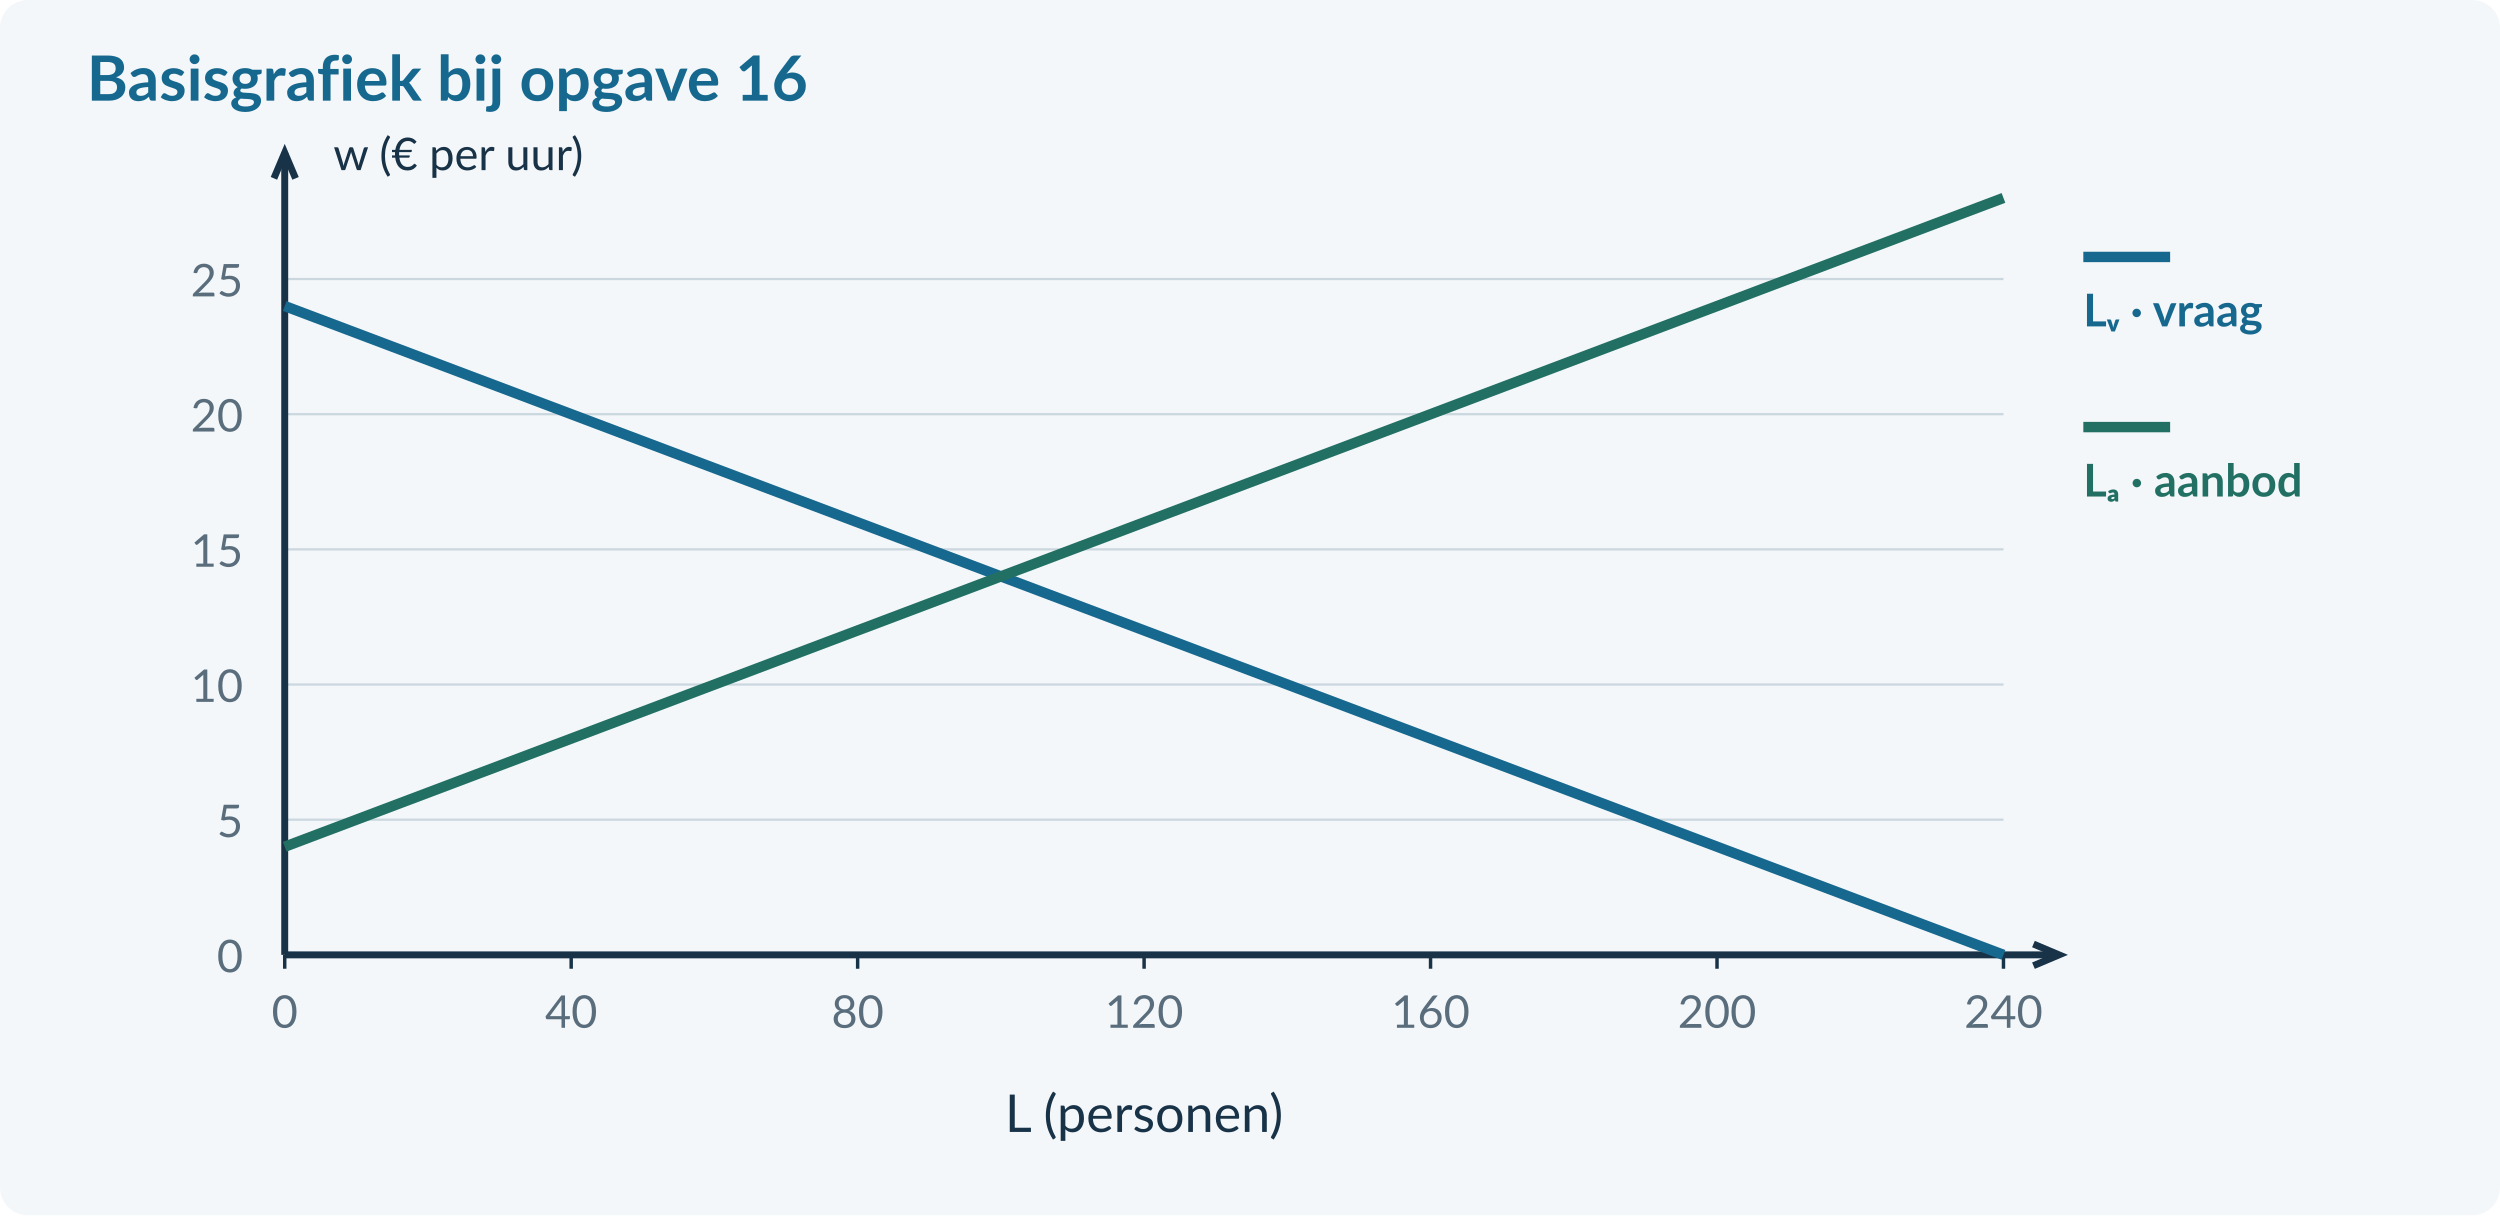
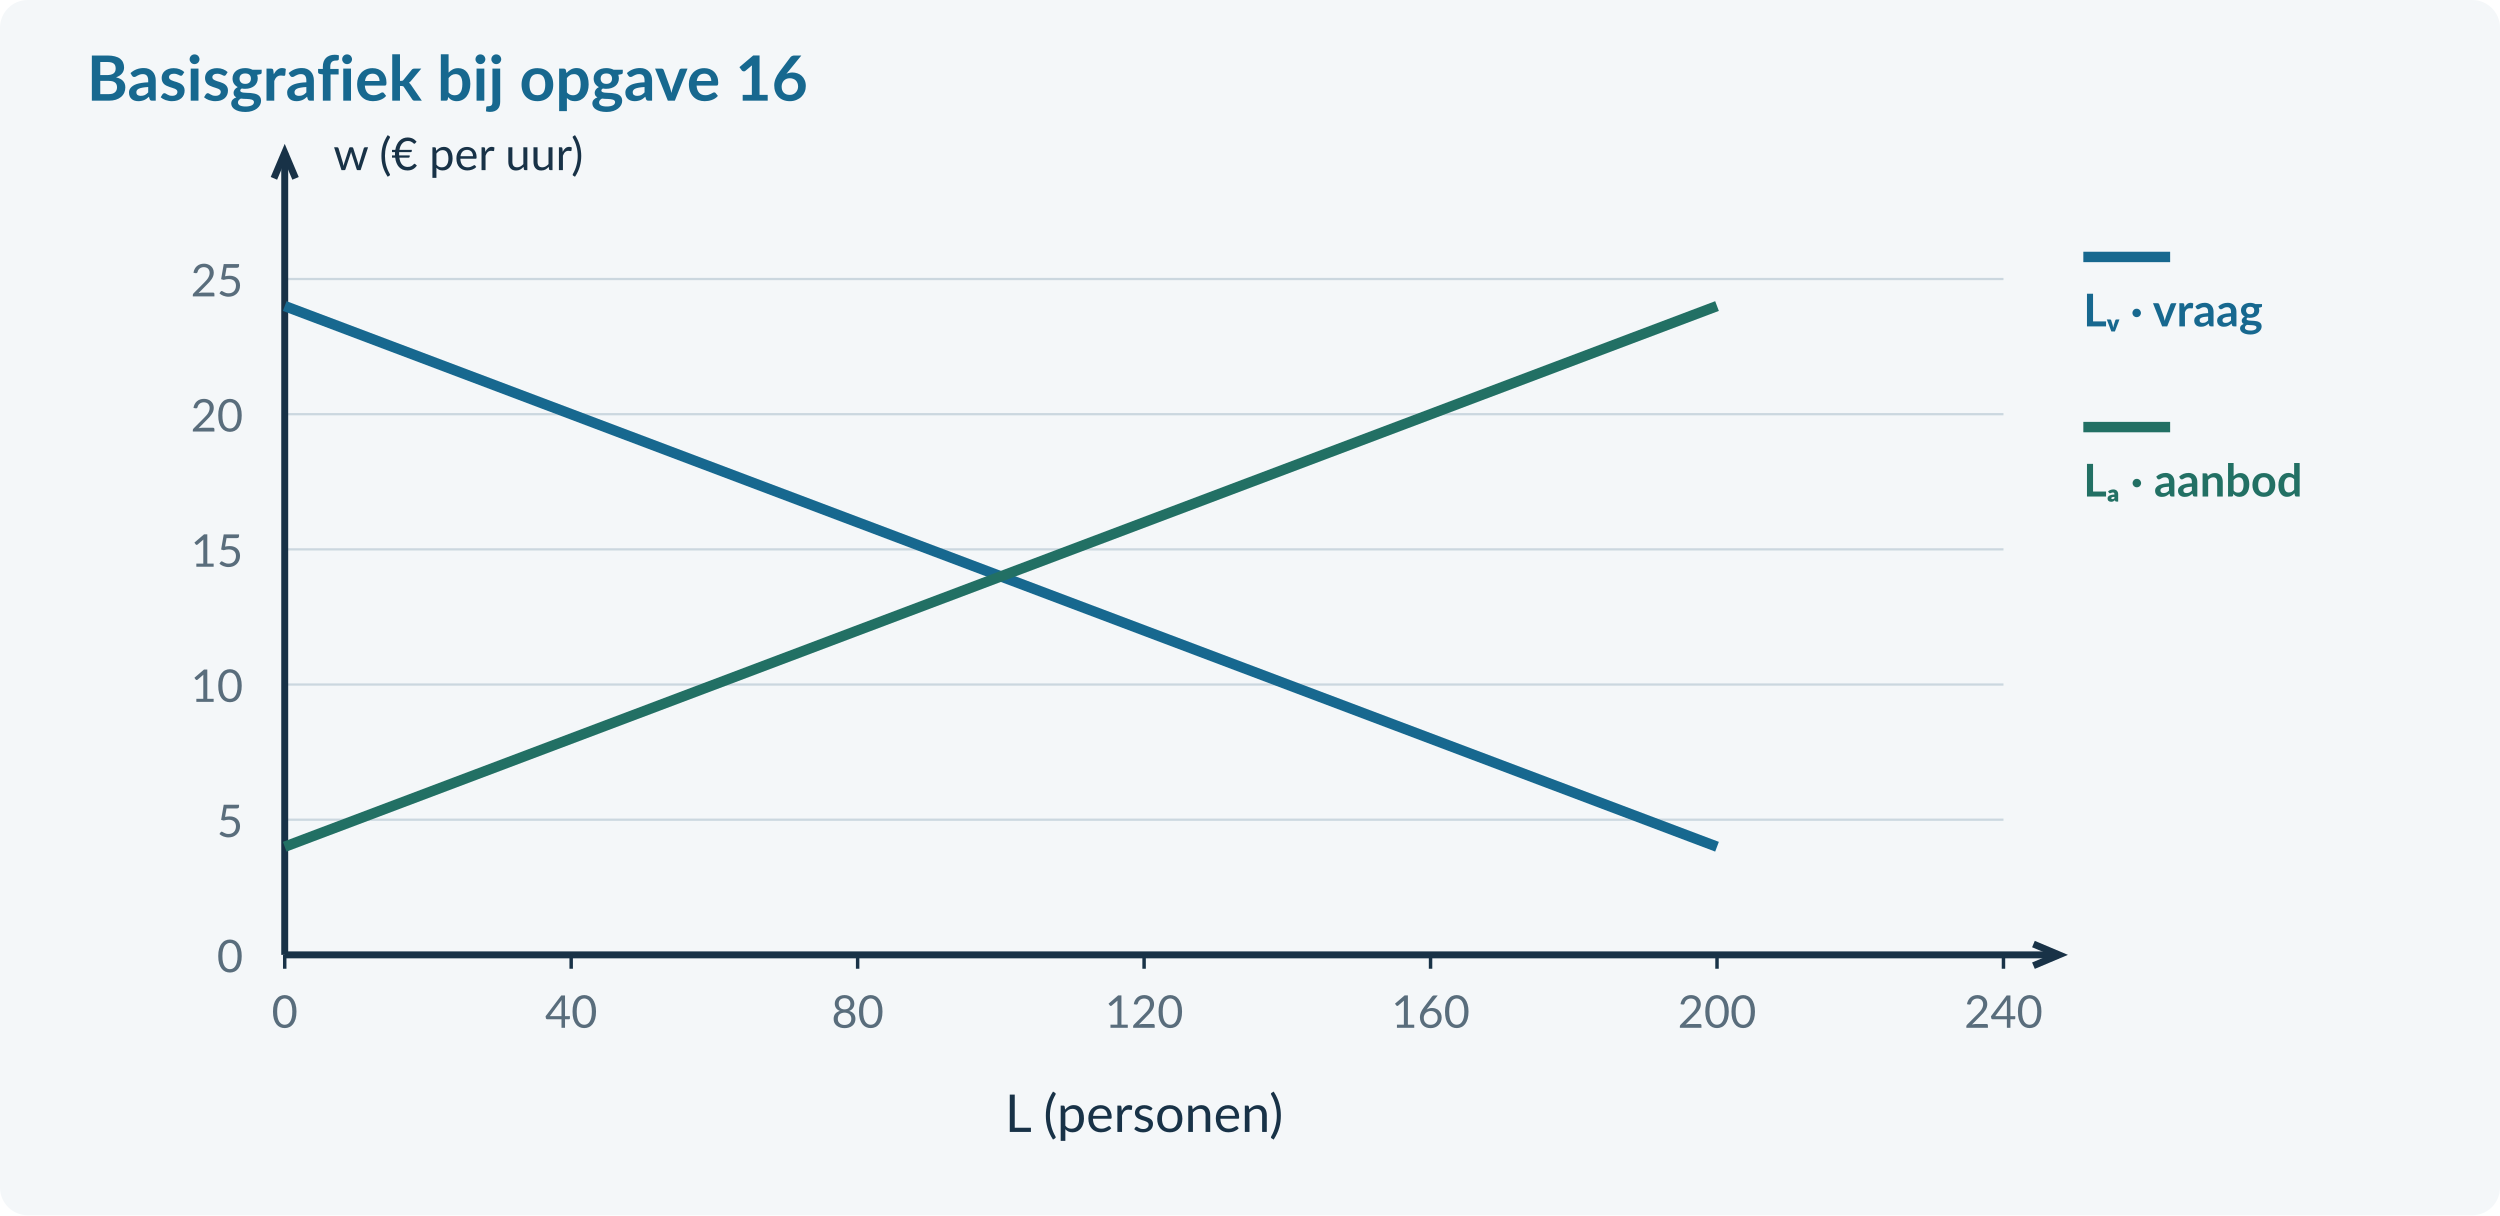
<svg xmlns="http://www.w3.org/2000/svg" width="720" height="350" viewBox="0 0 720 350">
  <rect width="720" height="350" rx="8" fill="#f4f7f9" />
  <text x="25.000" y="29.000" font-family="Lato,DejaVu Sans,sans-serif" font-size="18" fill="#17688f" font-weight="bold" text-anchor="start">Basisgrafiek bij opgave 16</text>
  <line x1="82" y1="275" x2="577" y2="275" stroke="#cbd7df" stroke-width="0.65" />
  <text x="70.000" y="280.000" font-family="Lato,DejaVu Sans,sans-serif" font-size="13" fill="#596d7c" font-weight="normal" text-anchor="end">0</text>
  <line x1="82" y1="236.071" x2="577" y2="236.071" stroke="#cbd7df" stroke-width="0.65" />
  <text x="70.000" y="241.071" font-family="Lato,DejaVu Sans,sans-serif" font-size="13" fill="#596d7c" font-weight="normal" text-anchor="end">5</text>
  <line x1="82" y1="197.143" x2="577" y2="197.143" stroke="#cbd7df" stroke-width="0.65" />
  <text x="70.000" y="202.143" font-family="Lato,DejaVu Sans,sans-serif" font-size="13" fill="#596d7c" font-weight="normal" text-anchor="end">10</text>
  <line x1="82" y1="158.214" x2="577" y2="158.214" stroke="#cbd7df" stroke-width="0.65" />
  <text x="70.000" y="163.214" font-family="Lato,DejaVu Sans,sans-serif" font-size="13" fill="#596d7c" font-weight="normal" text-anchor="end">15</text>
  <line x1="82" y1="119.286" x2="577" y2="119.286" stroke="#cbd7df" stroke-width="0.65" />
  <text x="70.000" y="124.286" font-family="Lato,DejaVu Sans,sans-serif" font-size="13" fill="#596d7c" font-weight="normal" text-anchor="end">20</text>
  <line x1="82" y1="80.357" x2="577" y2="80.357" stroke="#cbd7df" stroke-width="0.65" />
  <text x="70.000" y="85.357" font-family="Lato,DejaVu Sans,sans-serif" font-size="13" fill="#596d7c" font-weight="normal" text-anchor="end">25</text>
  <line x1="82" y1="275" x2="82" y2="279" stroke="#183247" stroke-width="1" />
  <text x="82.000" y="296.000" font-family="Lato,DejaVu Sans,sans-serif" font-size="13" fill="#596d7c" font-weight="normal" text-anchor="middle">0</text>
  <line x1="164.5" y1="275" x2="164.5" y2="279" stroke="#183247" stroke-width="1" />
  <text x="164.500" y="296.000" font-family="Lato,DejaVu Sans,sans-serif" font-size="13" fill="#596d7c" font-weight="normal" text-anchor="middle">40</text>
  <line x1="247" y1="275" x2="247" y2="279" stroke="#183247" stroke-width="1" />
  <text x="247.000" y="296.000" font-family="Lato,DejaVu Sans,sans-serif" font-size="13" fill="#596d7c" font-weight="normal" text-anchor="middle">80</text>
  <line x1="329.5" y1="275" x2="329.5" y2="279" stroke="#183247" stroke-width="1" />
  <text x="329.500" y="296.000" font-family="Lato,DejaVu Sans,sans-serif" font-size="13" fill="#596d7c" font-weight="normal" text-anchor="middle">120</text>
  <line x1="412" y1="275" x2="412" y2="279" stroke="#183247" stroke-width="1" />
  <text x="412.000" y="296.000" font-family="Lato,DejaVu Sans,sans-serif" font-size="13" fill="#596d7c" font-weight="normal" text-anchor="middle">160</text>
  <line x1="494.5" y1="275" x2="494.5" y2="279" stroke="#183247" stroke-width="1" />
  <text x="494.500" y="296.000" font-family="Lato,DejaVu Sans,sans-serif" font-size="13" fill="#596d7c" font-weight="normal" text-anchor="middle">200</text>
  <line x1="577" y1="275" x2="577" y2="279" stroke="#183247" stroke-width="1" />
  <text x="577.000" y="296.000" font-family="Lato,DejaVu Sans,sans-serif" font-size="13" fill="#596d7c" font-weight="normal" text-anchor="middle">240</text>
  <line x1="82" y1="275" x2="593" y2="275" stroke="#183247" stroke-width="2" />
  <path d="M585.632,278.115 L593,275 L585.632,271.885" fill="none" stroke="#183247" stroke-width="2" />
  <line x1="82" y1="275" x2="82" y2="44" stroke="#183247" stroke-width="2" />
  <path d="M85.115,51.368 L82,44 L78.885,51.368" fill="none" stroke="#183247" stroke-width="2" />
  <text x="96.000" y="49.000" font-family="Lato,DejaVu Sans,sans-serif" font-size="13" fill="#183247" font-weight="normal" text-anchor="start">w (€ per uur)</text>
  <text x="329.500" y="326.000" font-family="Lato,DejaVu Sans,sans-serif" font-size="15" fill="#183247" font-weight="normal" text-anchor="middle">L (personen)</text>
-   <line data-curve="arbeidsvraag" x1="82" y1="88.143" x2="577" y2="275" stroke="#17688f" stroke-width="3" />
-   <line data-curve="arbeidsaanbod" x1="82" y1="243.857" x2="577" y2="57" stroke="#227064" stroke-width="3" />
+   <line data-curve="arbeidsvraag" x1="82" y1="88.143" x2="494.5" y2="243.857" stroke="#17688f" stroke-width="3" />
+   <line data-curve="arbeidsaanbod" x1="82" y1="243.857" x2="494.5" y2="88.143" stroke="#227064" stroke-width="3" />
  <line x1="600" y1="74" x2="625" y2="74" stroke="#17688f" stroke-width="3" />
  <text x="600.000" y="94.000" font-family="Lato,DejaVu Sans,sans-serif" font-size="13" fill="#17688f" font-weight="bold" text-anchor="start">Lᵥ · vraag</text>
  <line x1="600" y1="123" x2="625" y2="123" stroke="#227064" stroke-width="3" />
  <text x="600.000" y="143.000" font-family="Lato,DejaVu Sans,sans-serif" font-size="13" fill="#227064" font-weight="bold" text-anchor="start">Lₐ · aanbod</text>
</svg>
